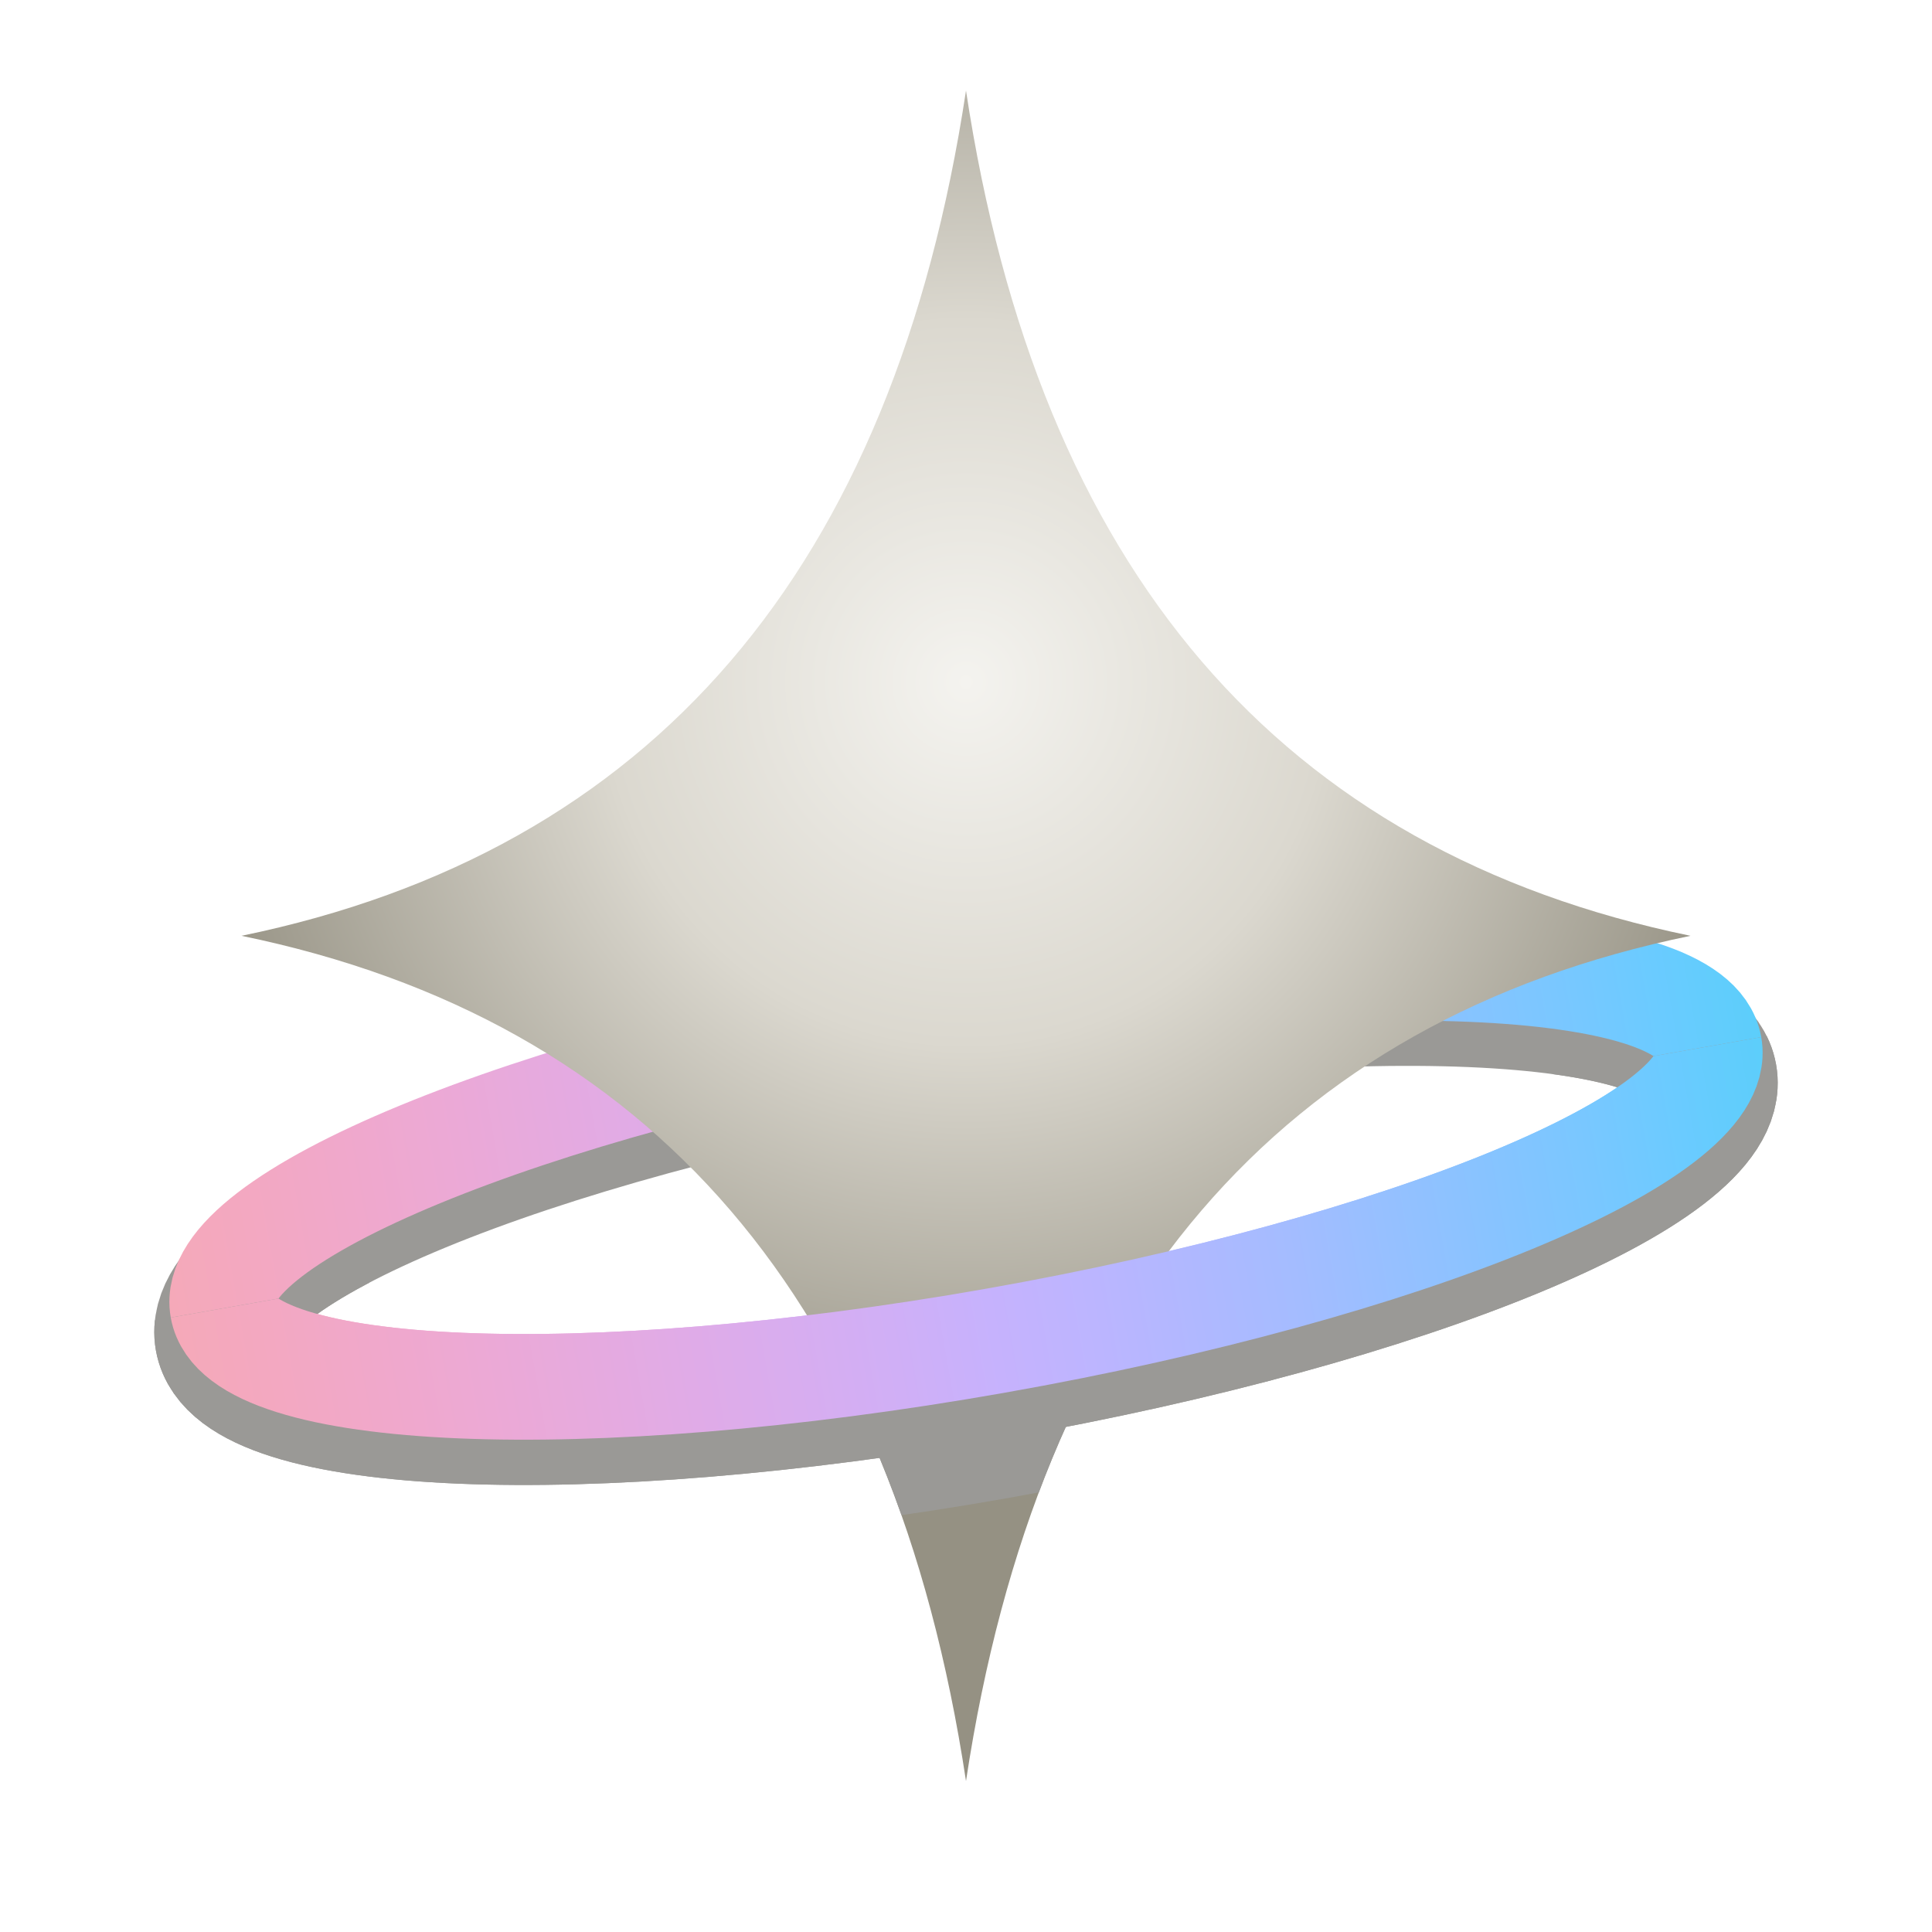
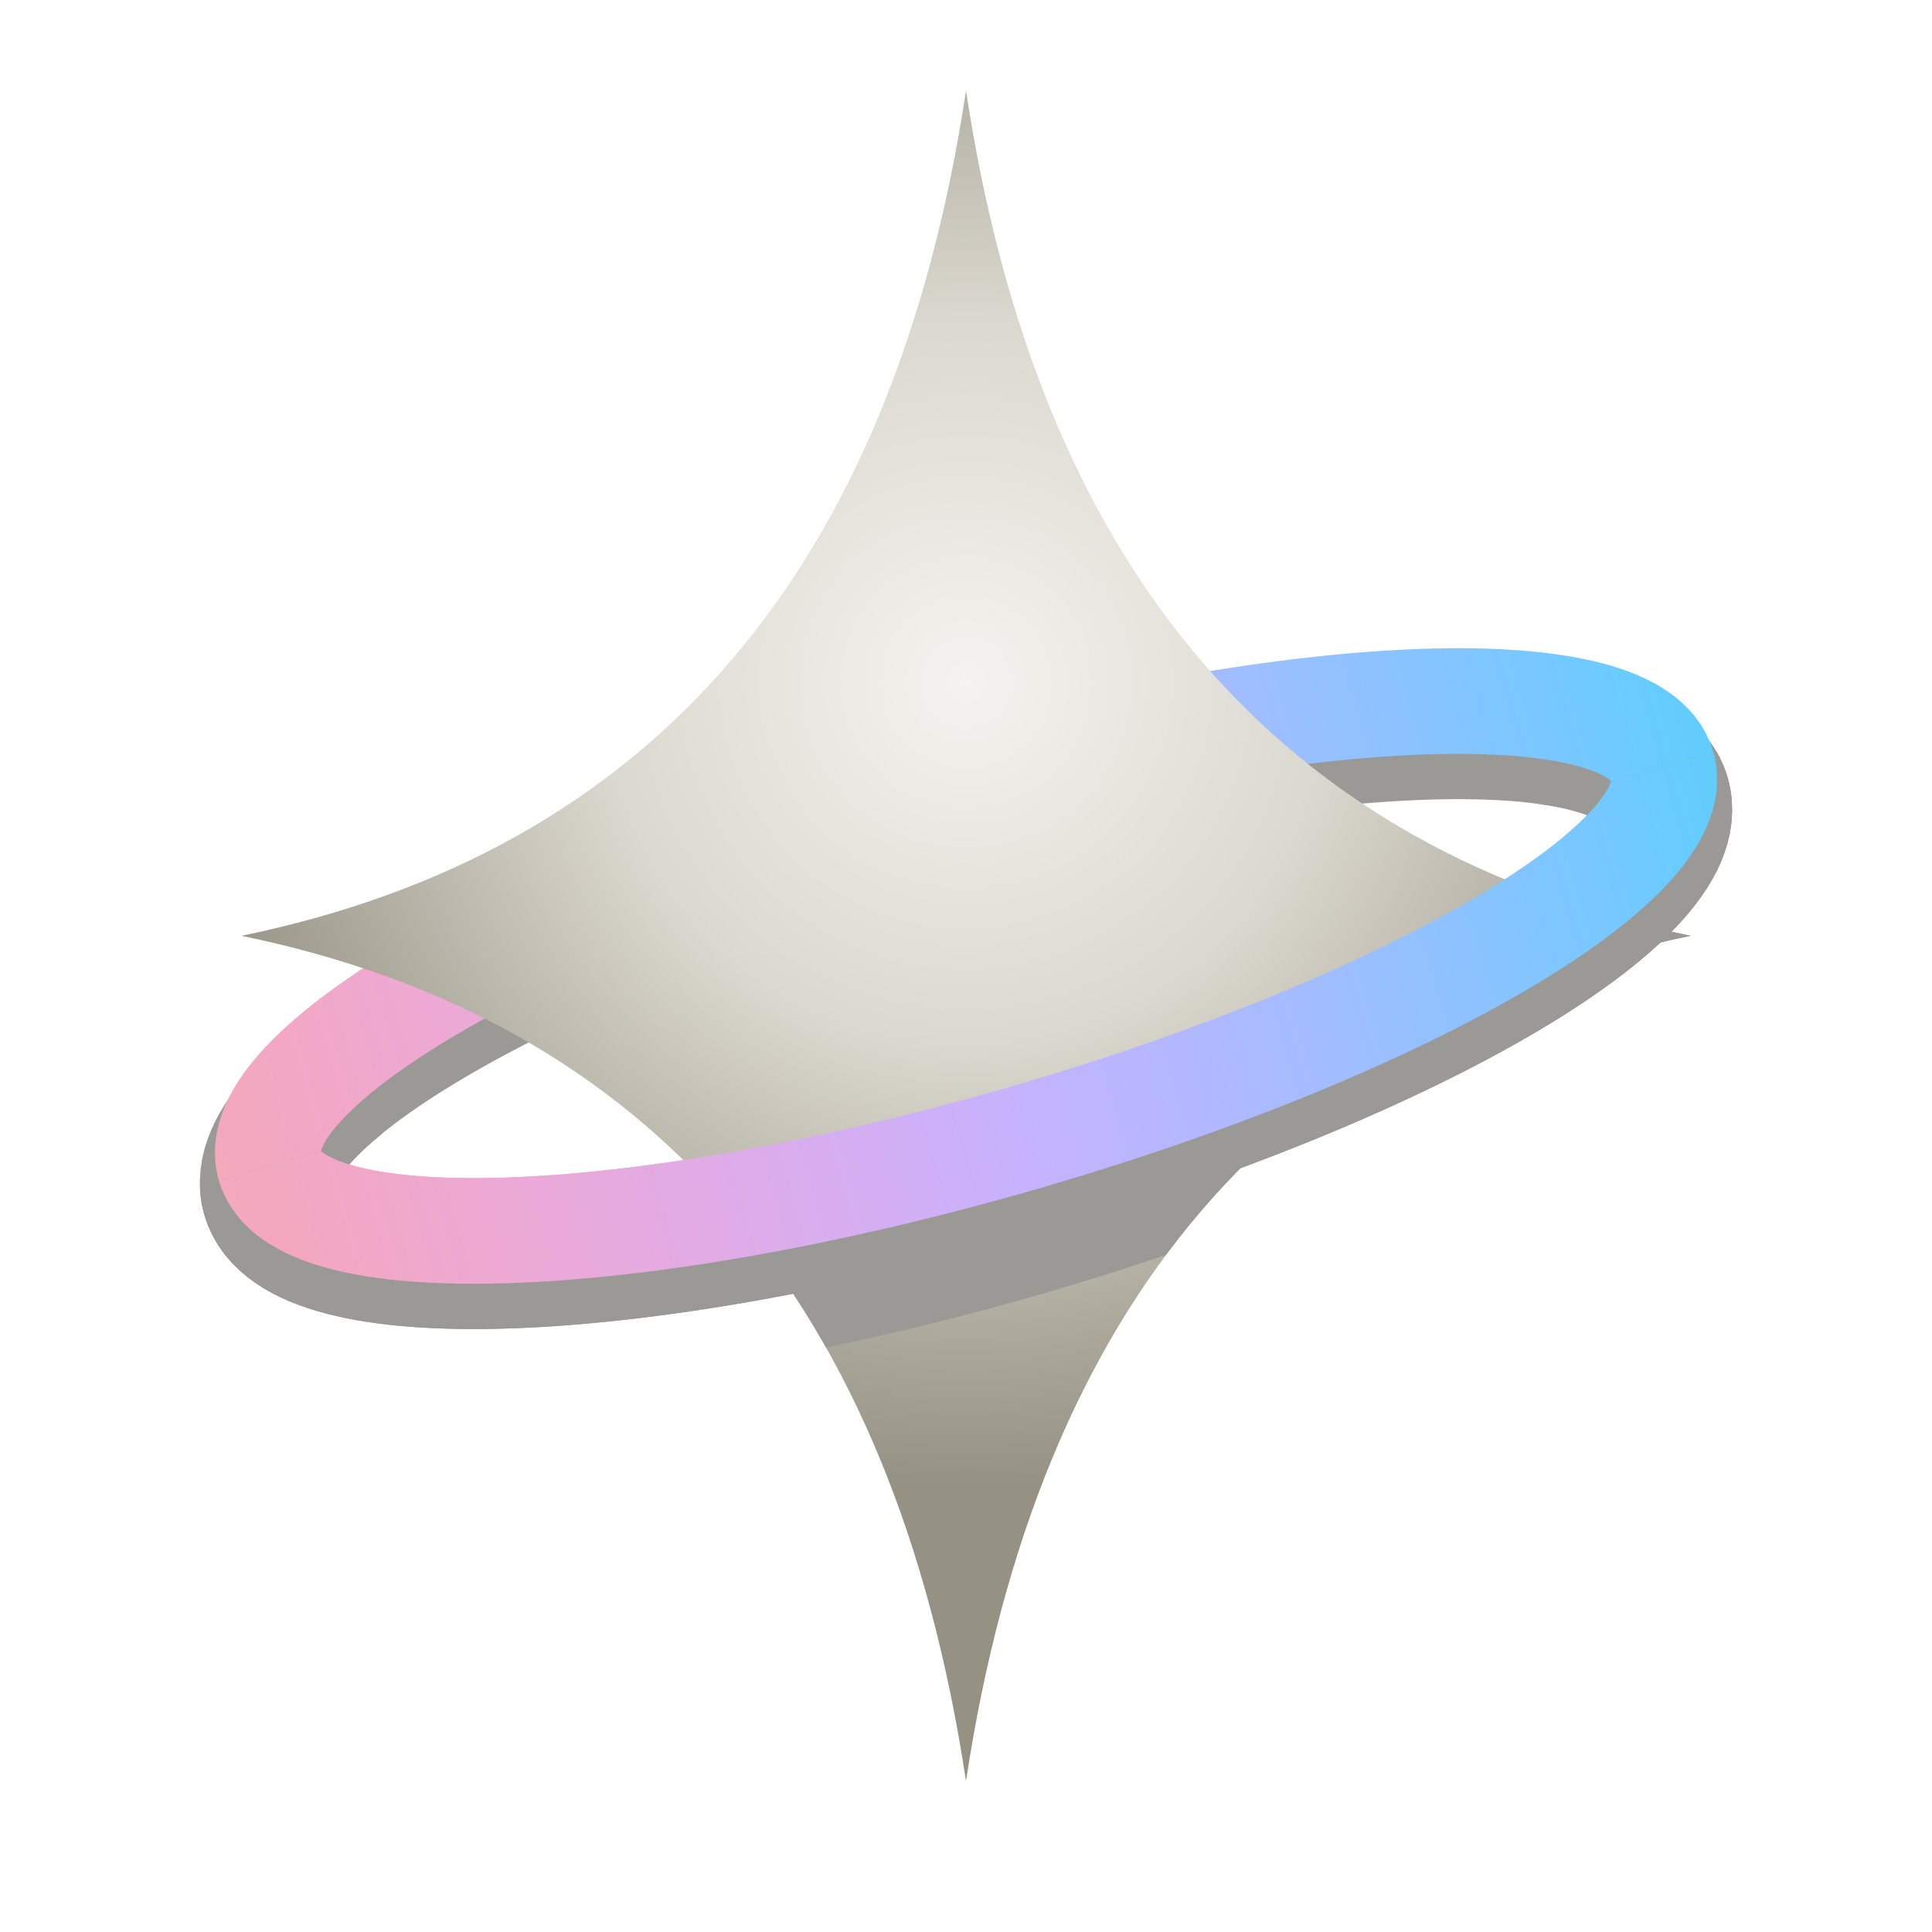
<svg xmlns="http://www.w3.org/2000/svg" width="128" height="128" viewBox="0 0 128 128">
  <defs>
    <clipPath id="star">
      <path d="M64.00 6.00 Q71.20 53.60 112.00 62.00 Q71.20 70.40 64.00 118.00 Q56.80 70.40 16.00 62.00 Q56.80 53.60 64.00 6.00 Z" />
    </clipPath>
    <clipPath id="front">
-       <rect x="-64" y="78" width="256" height="128" transform="rotate(-10 64 78)" />
+       <rect x="-64" y="64" width="256" height="128" transform="rotate(-16 64 64)" />
    </clipPath>
    <clipPath id="front-shadow">
-       <rect x="-64" y="78" width="256" height="128" transform="translate(0 6) rotate(-10 64 78)" />
+       <rect x="-64" y="64" width="256" height="128" transform="translate(0 6) rotate(-16 64 64)" />
    </clipPath>
    <linearGradient id="tg" gradientUnits="userSpaceOnUse" x1="10" y1="0" x2="118" y2="0">
      <stop offset="0.000" stop-color="#f5a9b8" />
      <stop offset="0.062" stop-color="#f3a8c1" />
      <stop offset="0.125" stop-color="#f0a8cb" />
      <stop offset="0.188" stop-color="#eca9d5" />
      <stop offset="0.250" stop-color="#e6aade" />
      <stop offset="0.312" stop-color="#e0abe7" />
      <stop offset="0.375" stop-color="#d8adef" />
      <stop offset="0.438" stop-color="#d0aff6" />
      <stop offset="0.500" stop-color="#c6b2fd" />
      <stop offset="0.562" stop-color="#bcb5ff" />
      <stop offset="0.625" stop-color="#b0b8ff" />
      <stop offset="0.688" stop-color="#a4bcff" />
      <stop offset="0.750" stop-color="#96c0ff" />
      <stop offset="0.812" stop-color="#88c3ff" />
      <stop offset="0.875" stop-color="#7ac7ff" />
      <stop offset="0.938" stop-color="#6acbff" />
      <stop offset="1.000" stop-color="#5bcefa" />
    </linearGradient>
    <clipPath id="upper">
      <rect x="0" y="0" width="128" height="62" />
    </clipPath>
  </defs>
-   <ellipse cx="64" cy="78" rx="50" ry="11" fill="none" stroke-width="9" stroke="#9a9996" transform="translate(0 2) rotate(-10 64 78)" />
-   <ellipse cx="64" cy="78" rx="50" ry="11" fill="none" stroke-width="7" stroke="url(#tg)" transform="rotate(-10 64 78)" />
+   <ellipse cx="64" cy="64" rx="48" ry="12" fill="none" stroke-width="9" stroke="#9a9996" transform="translate(0 2) rotate(-16 64 64)" />
+   <ellipse cx="64" cy="64" rx="48" ry="12" fill="none" stroke-width="7" stroke="url(#tg)" transform="rotate(-16 64 64)" />
  <radialGradient id="blob" gradientUnits="userSpaceOnUse" cx="64" cy="45.2" r="53.2">
    <stop offset="0" stop-color="#f4f3ef" />
    <stop offset="0.45" stop-color="#dbd8cf" />
    <stop offset="1" stop-color="#959183" />
  </radialGradient>
  <path d="M64.00 6.00 Q71.20 53.60 112.00 62.00 Q71.20 70.40 64.00 118.00 Q56.80 70.40 16.00 62.00 Q56.80 53.60 64.00 6.00 Z" fill="url(#blob)" />
  <g clip-path="url(#star)">
    <g clip-path="url(#front-shadow)">
-       <ellipse cx="64" cy="78" rx="50" ry="11" fill="none" stroke-width="9" stroke="#9a9996" transform="translate(0 6) rotate(-10 64 78)" />
+       <ellipse cx="64" cy="64" rx="48" ry="12" fill="none" stroke-width="9" stroke="#9a9996" transform="translate(0 6) rotate(-16 64 64)" />
    </g>
  </g>
  <g clip-path="url(#front)">
-     <ellipse cx="64" cy="78" rx="50" ry="11" fill="none" stroke-width="9" stroke="#9a9996" transform="translate(0 2) rotate(-10 64 78)" />
-     <ellipse cx="64" cy="78" rx="50" ry="11" fill="none" stroke-width="7" stroke="url(#tg)" transform="rotate(-10 64 78)" />
+     <ellipse cx="64" cy="64" rx="48" ry="12" fill="none" stroke-width="9" stroke="#9a9996" transform="translate(0 2) rotate(-16 64 64)" />
+     <ellipse cx="64" cy="64" rx="48" ry="12" fill="none" stroke-width="7" stroke="url(#tg)" transform="rotate(-16 64 64)" />
  </g>
</svg>
